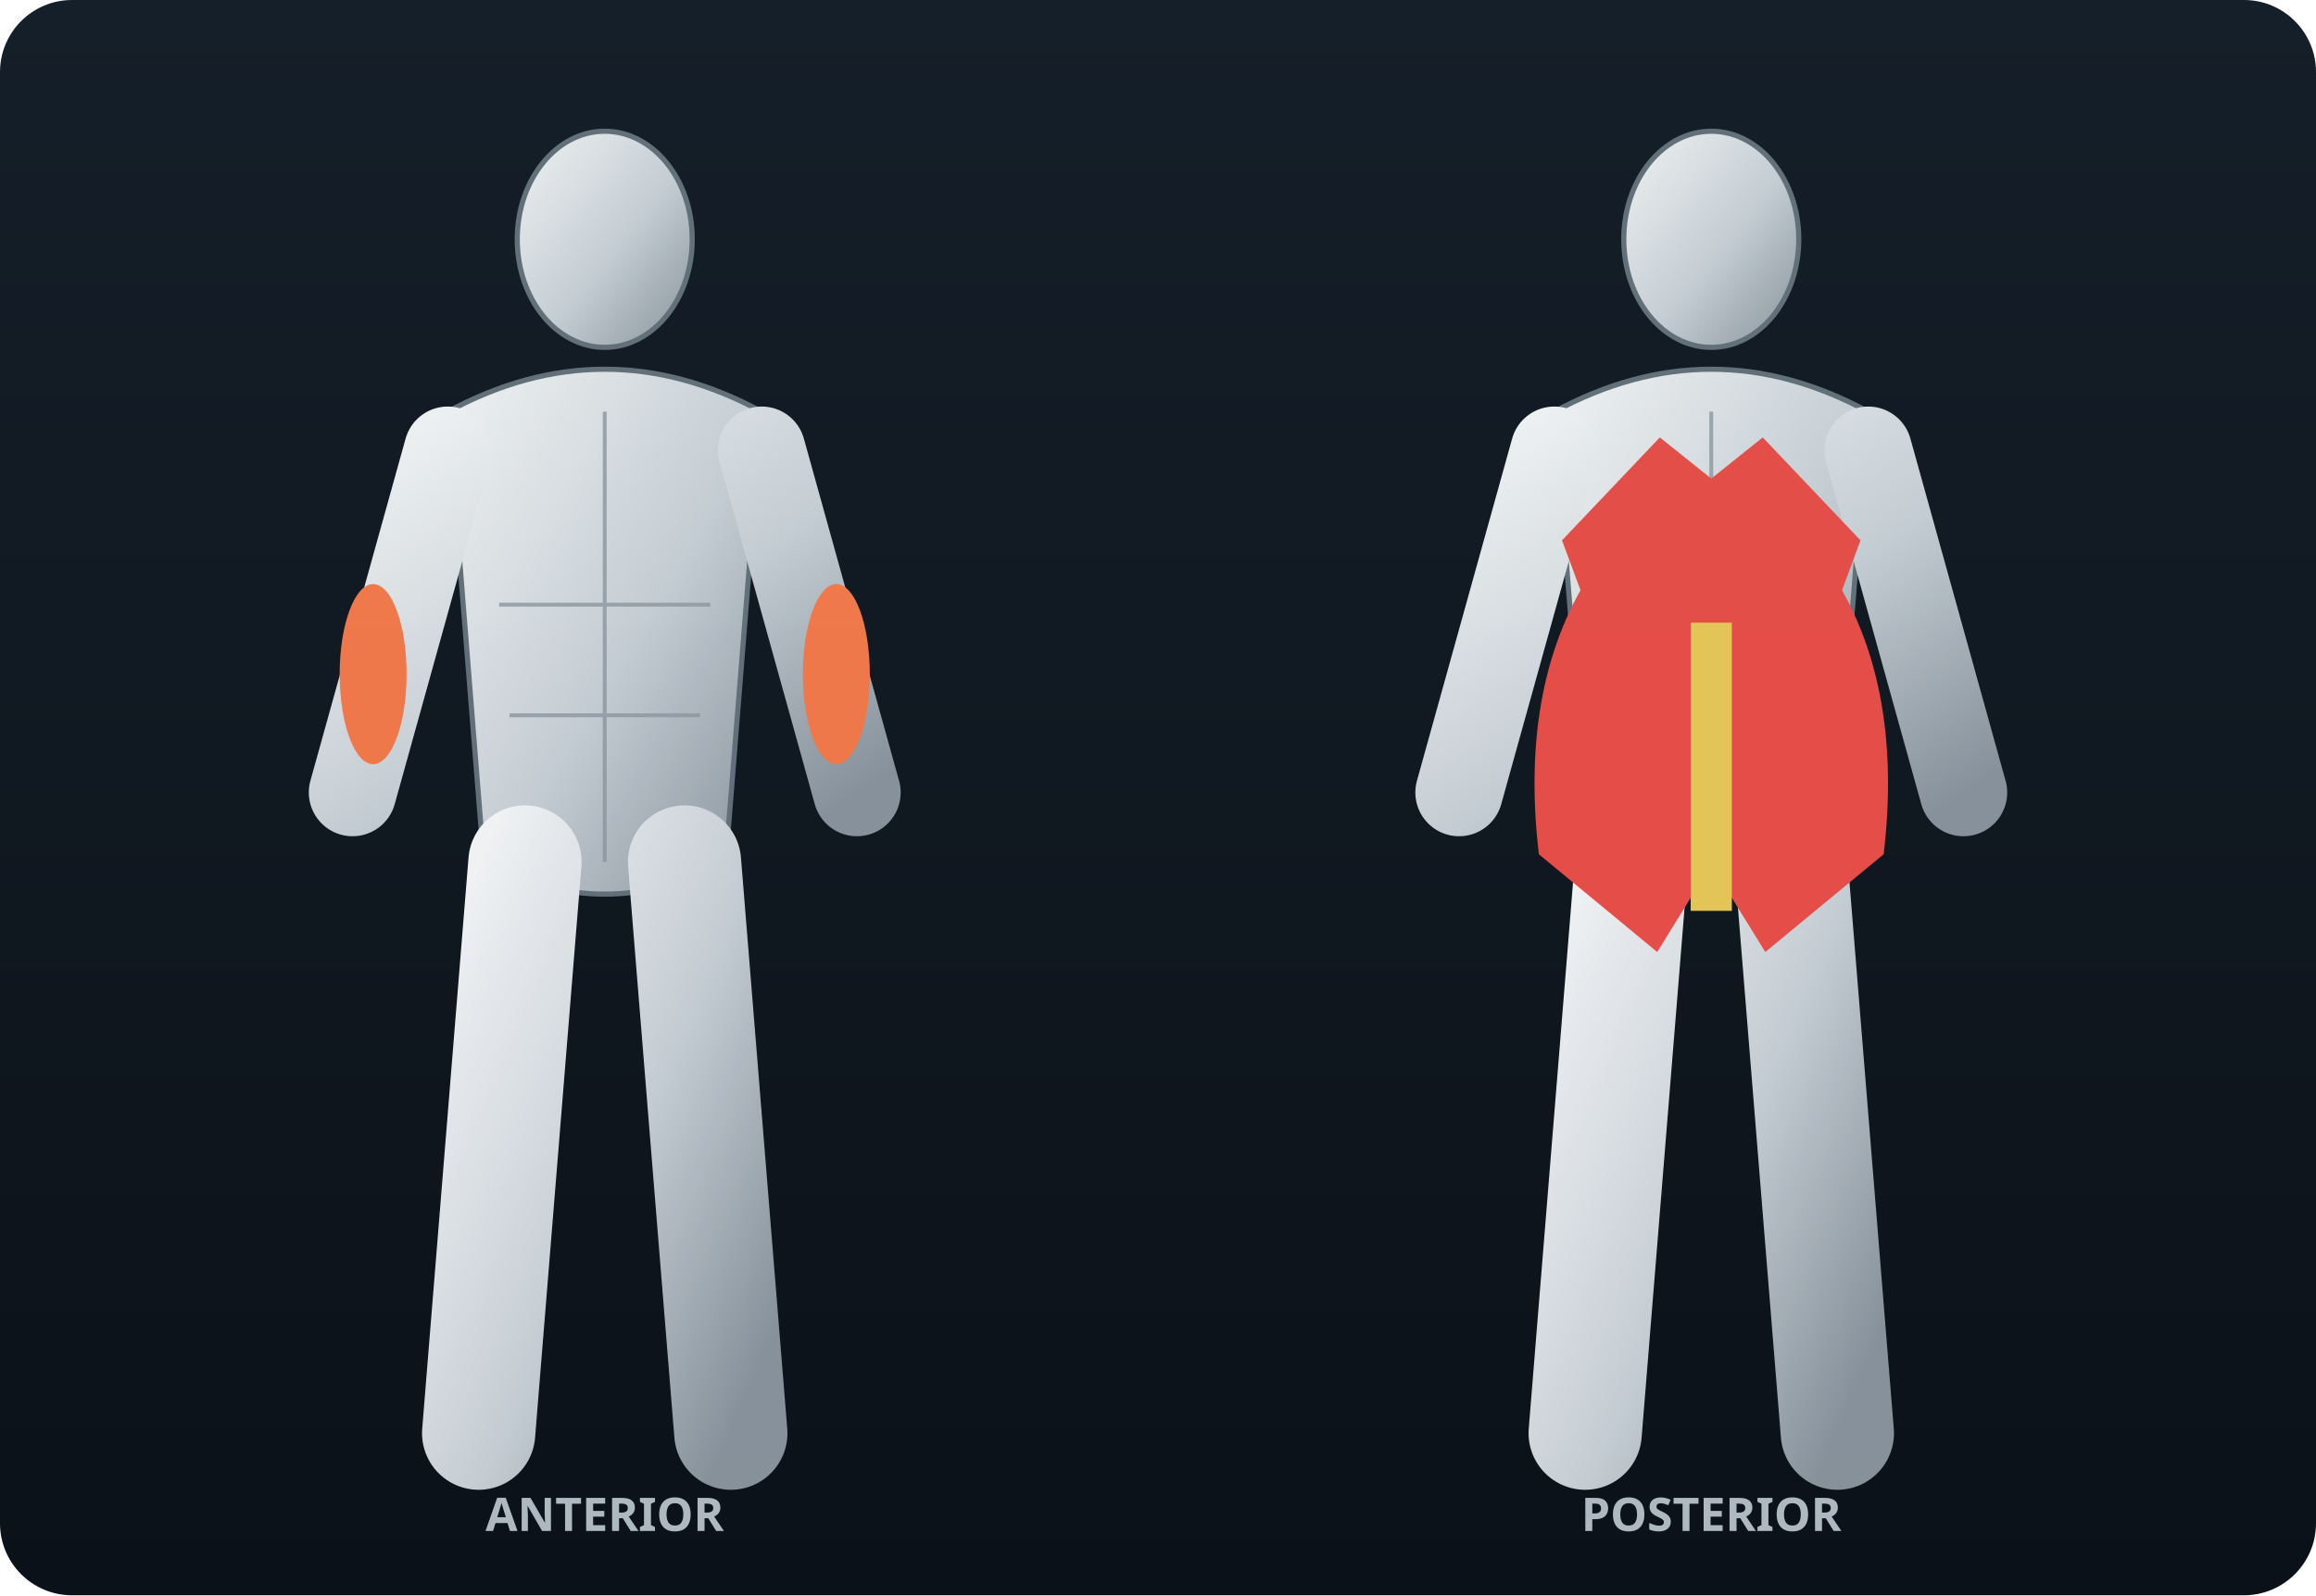
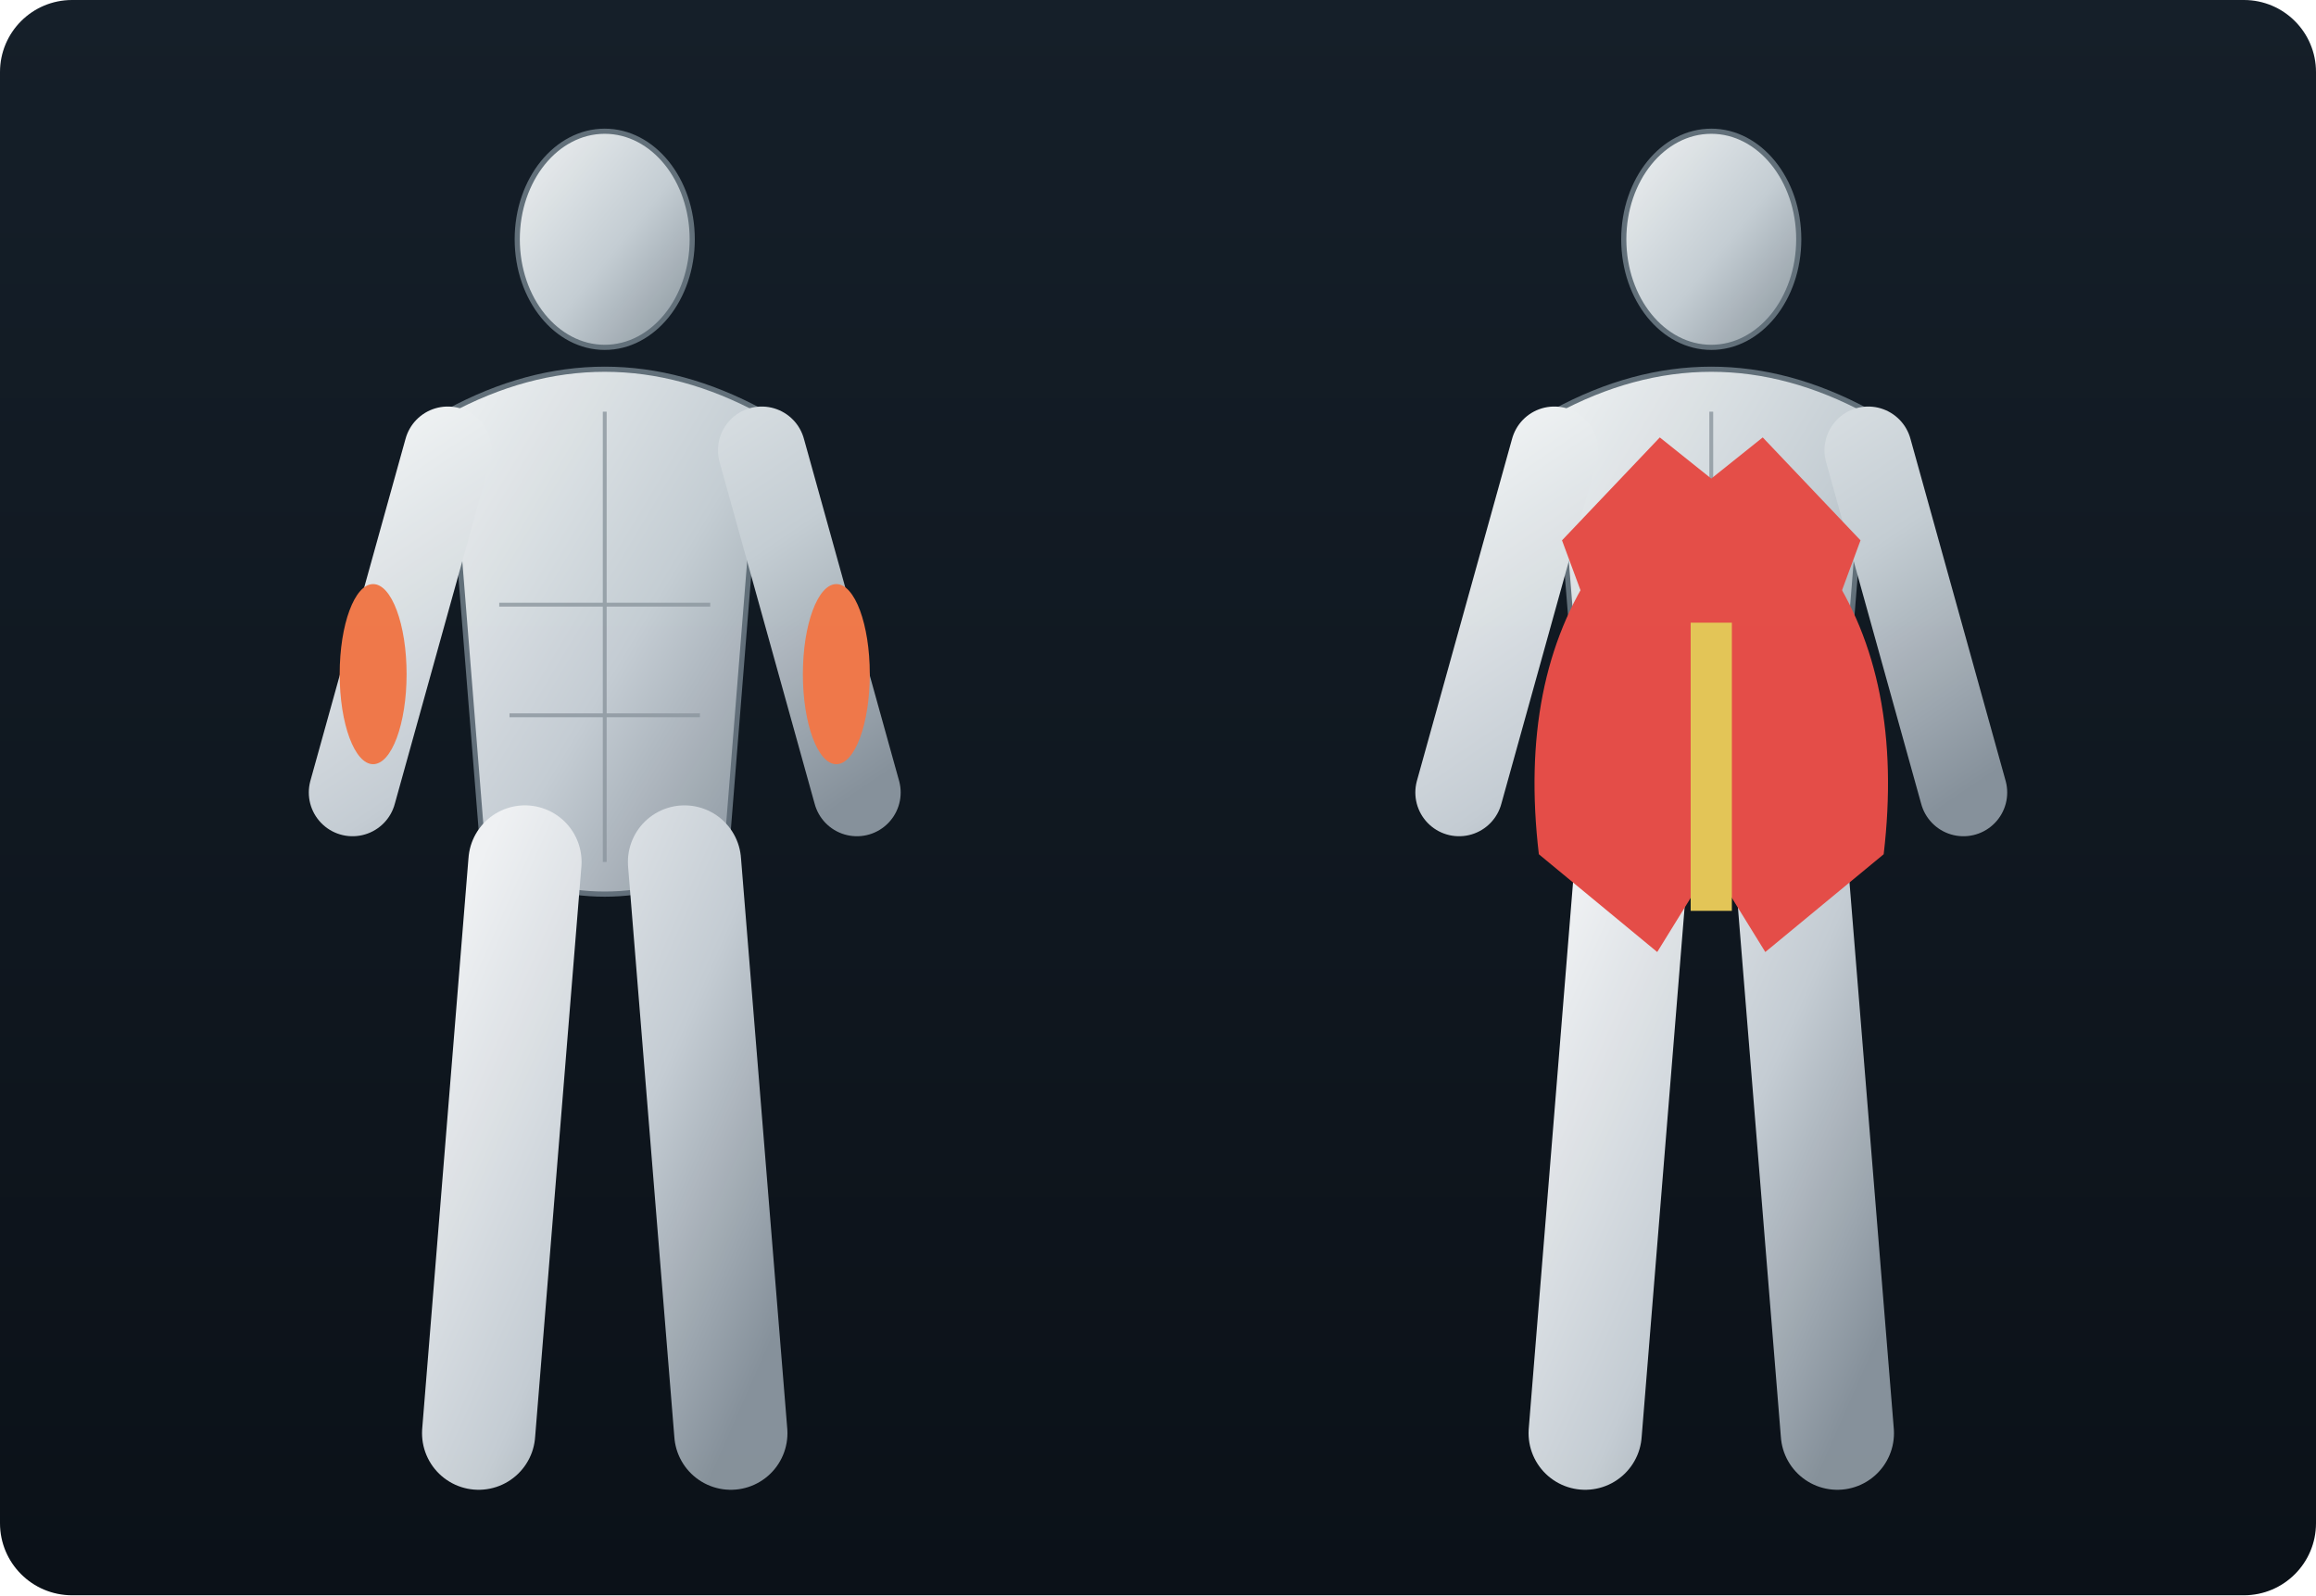
<svg xmlns="http://www.w3.org/2000/svg" width="900" height="620" viewBox="0 0 900 620" role="img" aria-label="Músculos trabajados · Remo sentado en polea" data-style="anatomical-v2">
  <defs>
    <linearGradient id="mapbg" x2="0" y2="1">
      <stop stop-color="#151f29" />
      <stop offset="1" stop-color="#0b1118" />
    </linearGradient>
    <linearGradient id="skin" x2="1" y2="1">
      <stop stop-color="#f4f6f7" />
      <stop offset=".55" stop-color="#c8d0d6" />
      <stop offset="1" stop-color="#89949d" />
    </linearGradient>
  </defs>
  <rect width="900" height="620" rx="28" fill="url(#mapbg)" />
  <g opacity=".98">
    <ellipse cx="235" cy="93" rx="34" ry="42" fill="url(#skin)" stroke="#64717b" stroke-width="2" />
    <path d="M174 160Q235 127 296 160L282 335Q235 360 188 335Z" fill="url(#skin)" stroke="#64717b" stroke-width="2" />
    <path d="M174 175L137 308M296 175L333 308" stroke="url(#skin)" stroke-width="34" stroke-linecap="round" />
    <path d="M204 335L186 557M266 335L284 557" stroke="url(#skin)" stroke-width="44" stroke-linecap="round" />
    <path d="M235 160v175M194 235h82M198 278h74" stroke="#8d979f" stroke-width="1.5" opacity=".8" />
    <ellipse cx="665" cy="93" rx="34" ry="42" fill="url(#skin)" stroke="#64717b" stroke-width="2" />
    <path d="M604 160Q665 127 726 160L712 335Q665 360 618 335Z" fill="url(#skin)" stroke="#64717b" stroke-width="2" />
    <path d="M604 175L567 308M726 175L763 308" stroke="url(#skin)" stroke-width="34" stroke-linecap="round" />
    <path d="M634 335L616 557M696 335L714 557" stroke="url(#skin)" stroke-width="44" stroke-linecap="round" />
    <path d="M665 160v175M624 235h82M628 278h74" stroke="#8d979f" stroke-width="1.5" opacity=".8" />
    <ellipse cx="145" cy="262" rx="13" ry="35" fill="#f47a4a" />
    <ellipse cx="325" cy="262" rx="13" ry="35" fill="#f47a4a" />
    <path d="M645 170l-38 40 20 54 38-18 38 18 20-54-38-40-20 16z" fill="#e94f48" />
    <path d="M620 220q-30 44-22 112l46 38 21-34 21 34 46-38q8-68-22-112l-45 28z" fill="#e94f48" />
    <path d="M657 242h16v112h-16z" rx="8" fill="#e8c958" />
  </g>
-   <g fill="#aeb8c1" font-family="system-ui,sans-serif" font-size="18" font-weight="700">
-     <text x="235" y="595" text-anchor="middle">ANTERIOR</text>
-     <text x="665" y="595" text-anchor="middle">POSTERIOR</text>
-   </g>
</svg>
